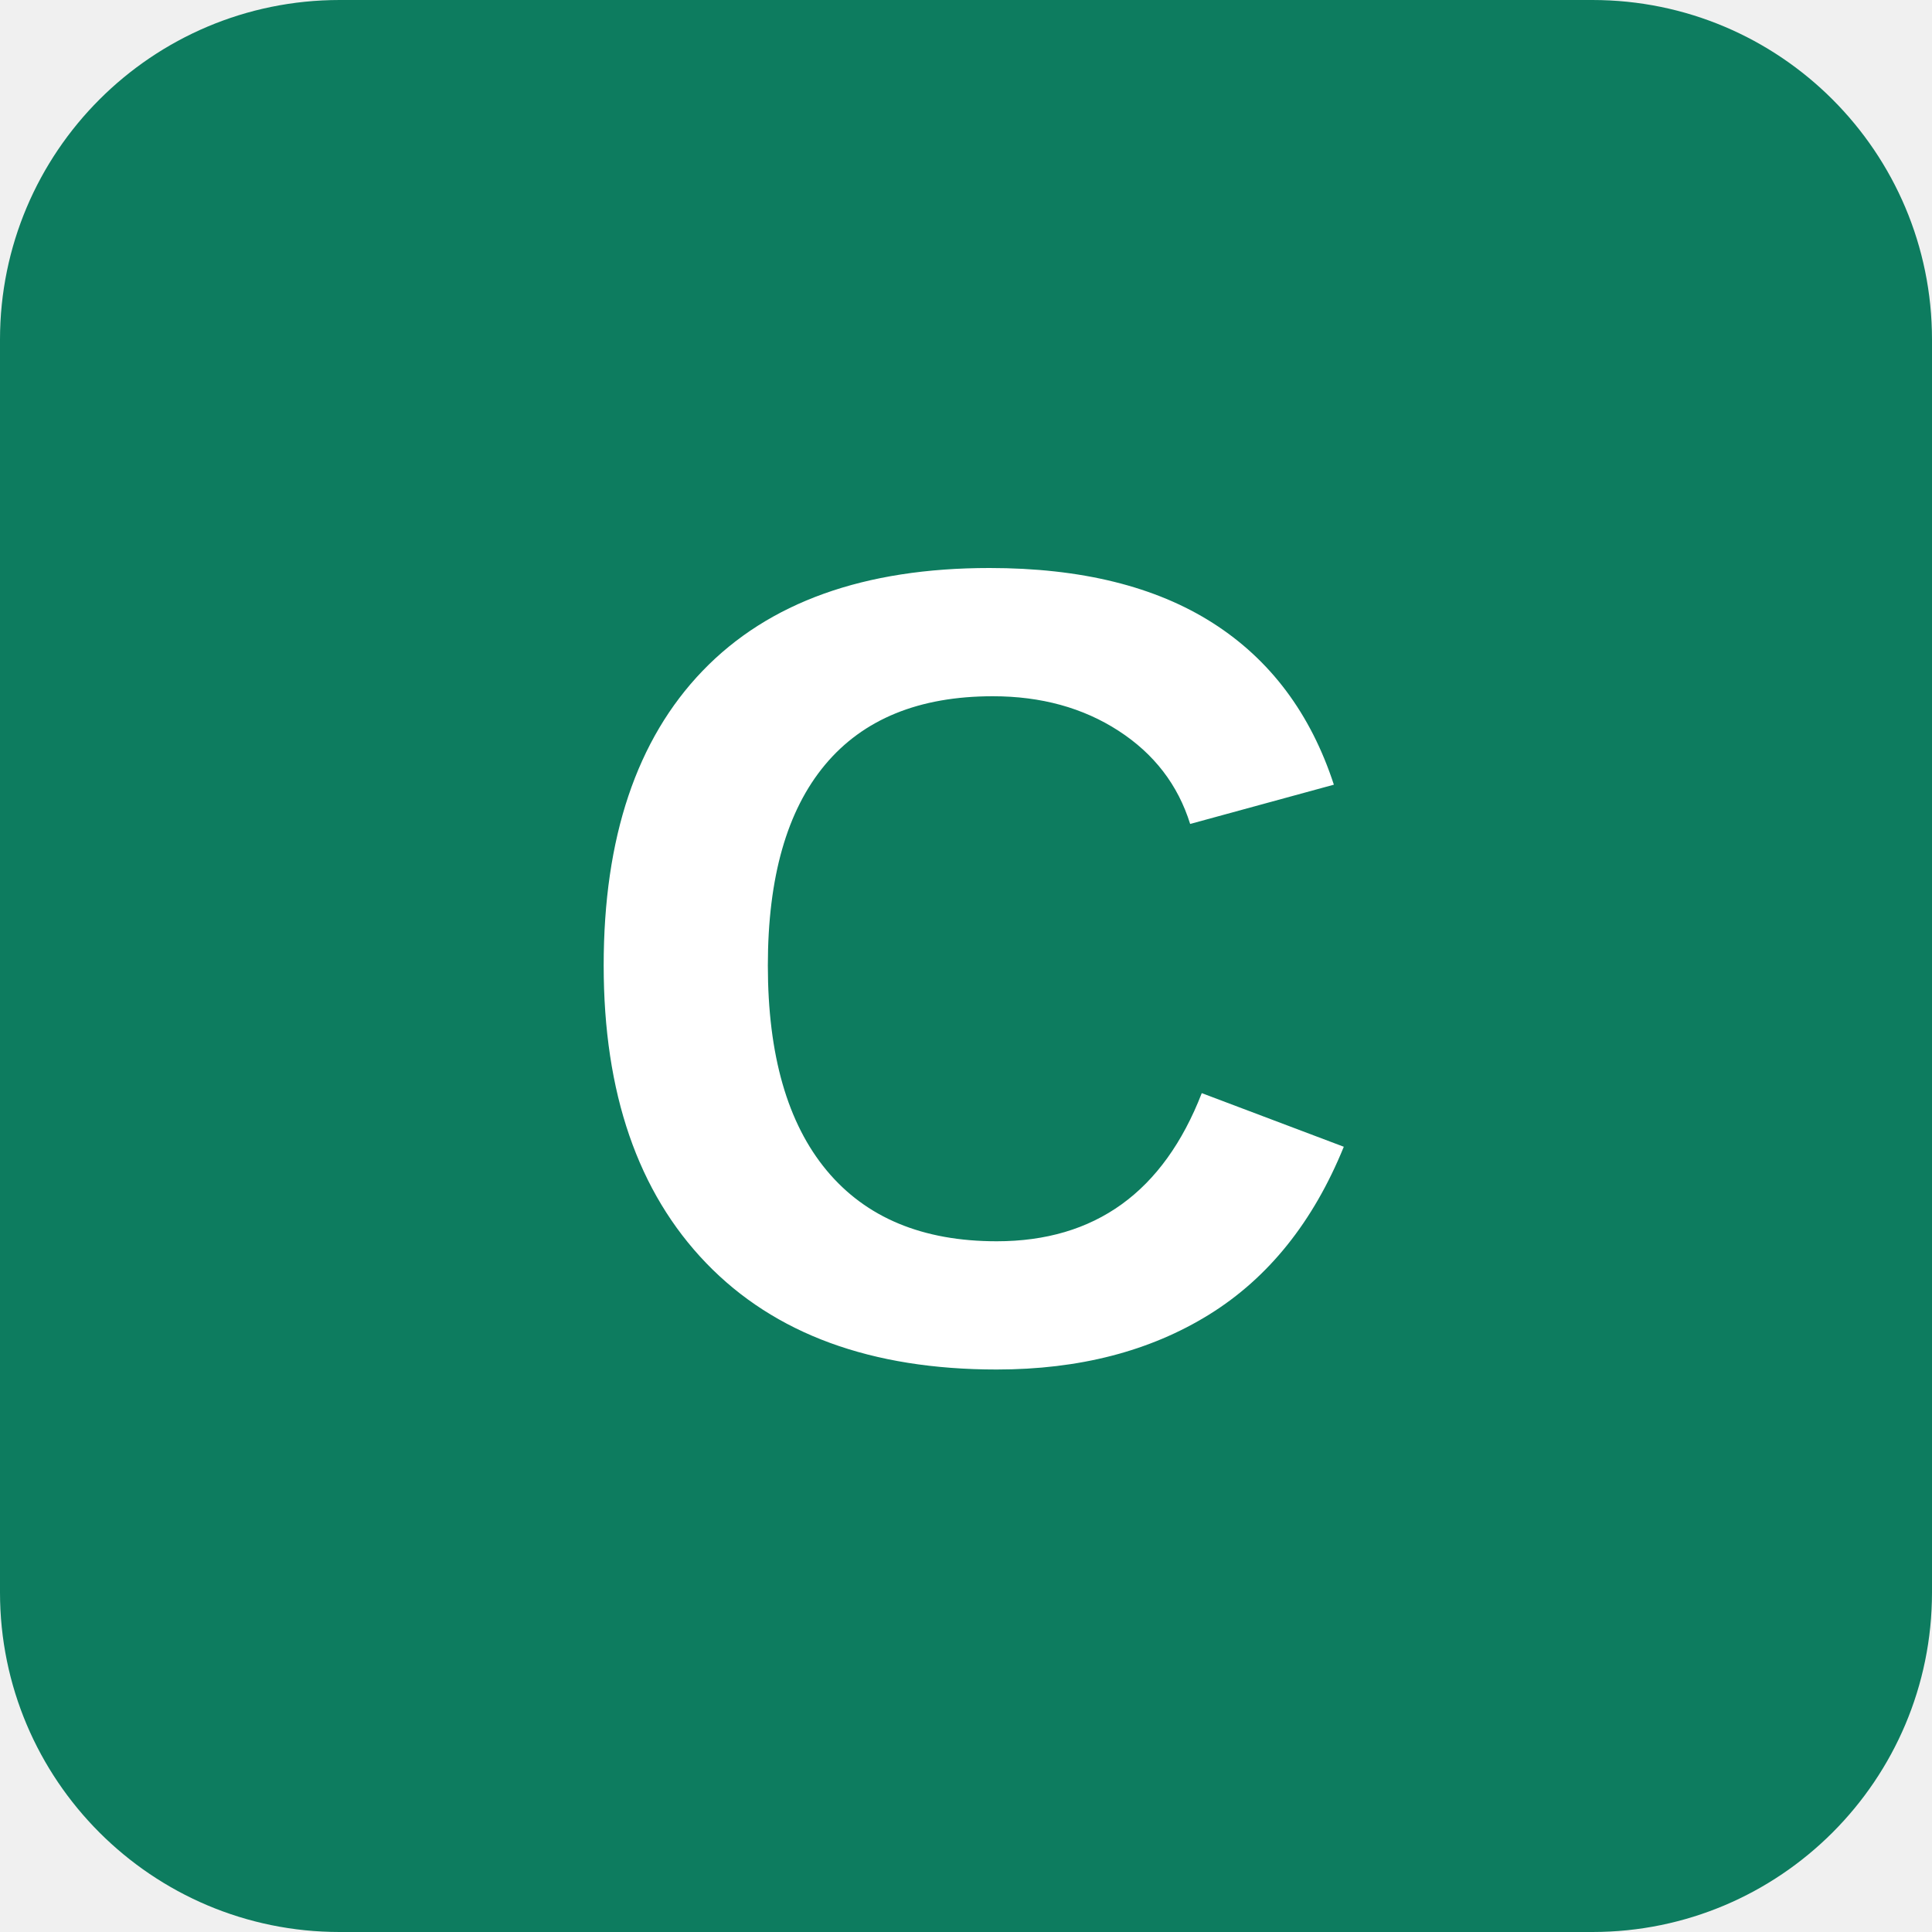
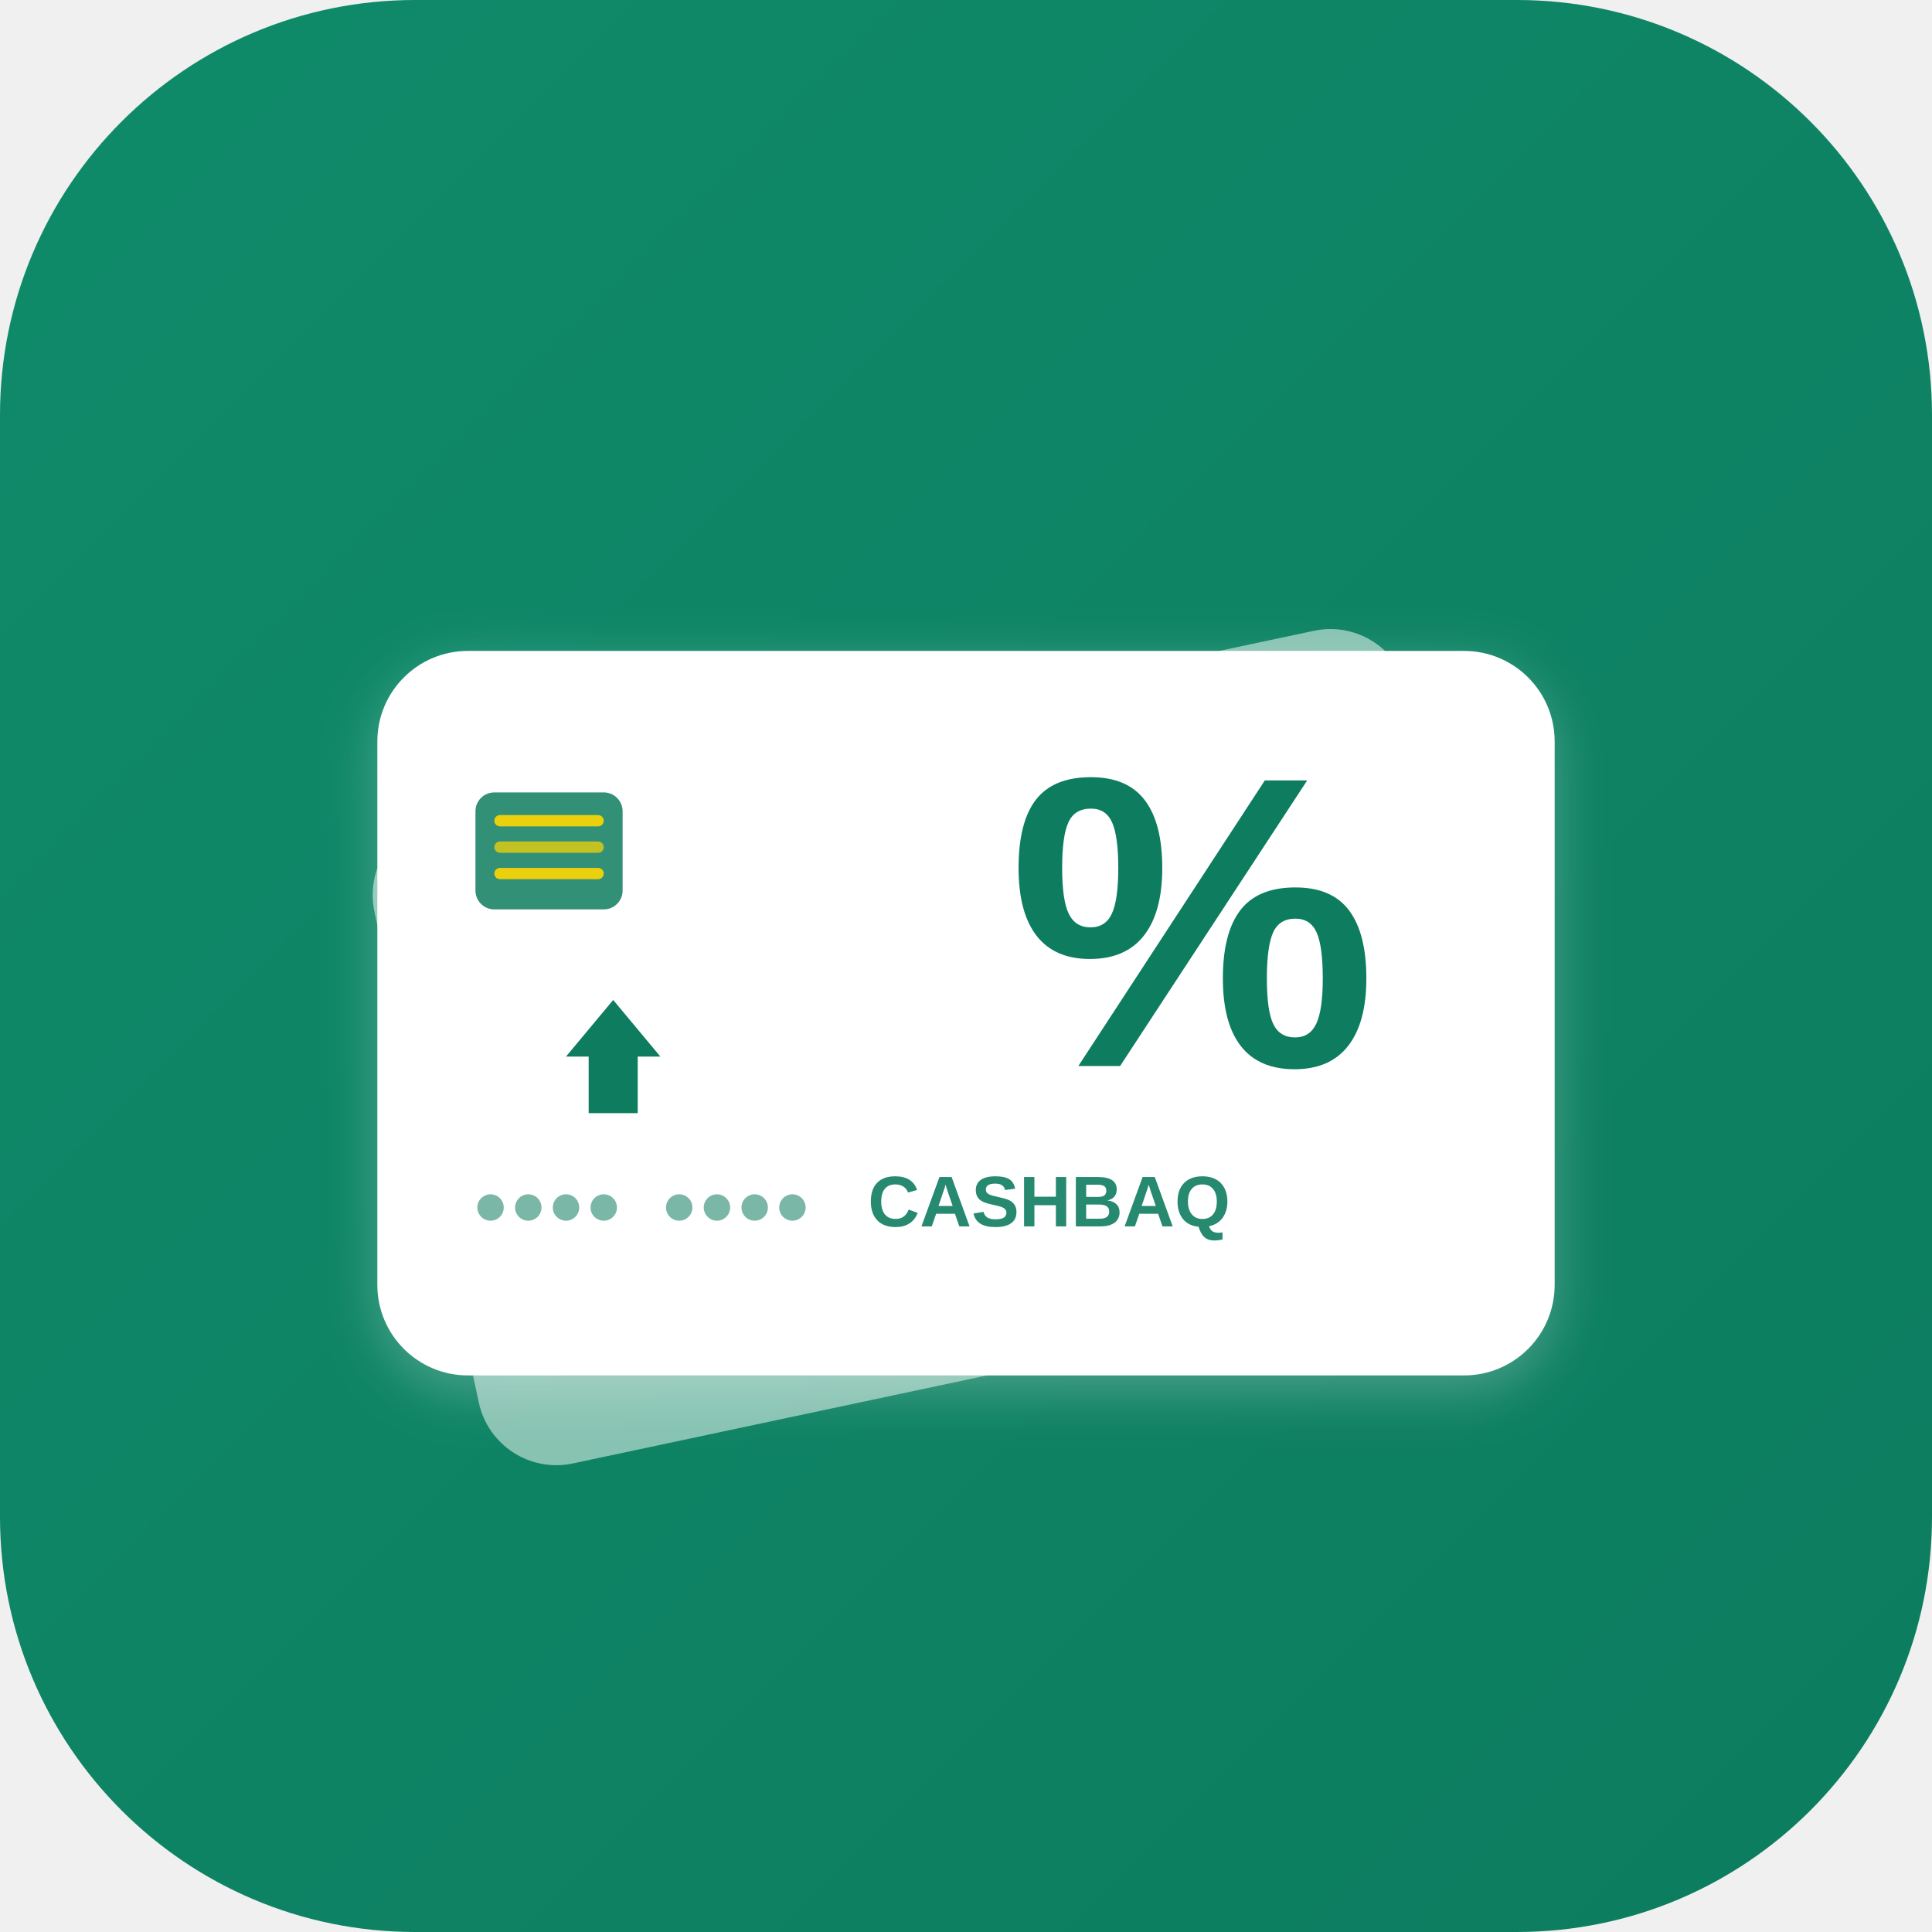
<svg xmlns="http://www.w3.org/2000/svg" viewBox="0 0 1024 1024" width="1024" height="1024">
-   <rect width="1024" height="1024" rx="180" ry="180" fill="#0D7C5F" />
-   <text x="512" y="512" text-anchor="middle" dominant-baseline="central" font-family="Arial, Helvetica, sans-serif" font-weight="bold" font-size="600" fill="white">C</text>
+   <defs>
+     <linearGradient id="bg" x1="0%" y1="0%" x2="100%" y2="100%">
+       <stop offset="0%" stop-color="#0F8B6A" />
+       <stop offset="100%" stop-color="#0D7C5F" />
+     </linearGradient>
+     <linearGradient id="cardA" x1="0%" y1="0%" x2="100%" y2="100%">
+       <stop offset="0%" stop-color="#FFFFFF" stop-opacity="0.95" />
+       <stop offset="100%" stop-color="#F0FDF4" stop-opacity="0.95" />
+     </linearGradient>
+     <linearGradient id="cardB" x1="0%" y1="0%" x2="100%" y2="100%">
+       <stop offset="0%" stop-color="#FFFFFF" />
+       <stop offset="100%" stop-color="#FFFFFF" />
+     </linearGradient>
+     <filter id="shadow" x="-20%" y="-20%" width="140%" height="140%">
+       <feGaussianBlur stdDeviation="14" />
+       <feOffset dx="0" dy="8" result="offsetblur" />
+       <feComponentTransfer>
+         <feFuncA type="linear" slope="0.25" />
+       </feComponentTransfer>
+       <feMerge>
+         <feMergeNode />
+         <feMergeNode in="SourceGraphic" />
+       </feMerge>
+     </filter>
+   </defs>
+   <rect width="1024" height="1024" rx="220" ry="220" fill="url(#bg)" />
+   <g transform="translate(220 380) rotate(-12 280 175)">
+     <rect width="560" height="350" rx="42" ry="42" fill="url(#cardA)" opacity="0.55" />
+   </g>
+   <g filter="url(#shadow)">
+     <rect x="200" y="345" width="624" height="384" rx="48" ry="48" fill="url(#cardB)" />
+     <rect x="252" y="420" width="78" height="62" rx="10" ry="10" fill="#0D7C5F" opacity="0.85" />
+     <rect x="262" y="432" width="58" height="6" rx="3" fill="#FFD700" opacity="0.9" />
+     <rect x="262" y="446" width="58" height="6" rx="3" fill="#FFD700" opacity="0.7" />
+     <rect x="262" y="460" width="58" height="6" rx="3" fill="#FFD700" opacity="0.9" />
+     <text x="730" y="565" text-anchor="end" font-family="Manrope, Arial, sans-serif" font-weight="800" font-size="220" fill="#0D7C5F" letter-spacing="-8">%</text>
+     <g fill="#0D7C5F" opacity="0.55">
+       <circle cx="260" cy="640" r="7" />
+       <circle cx="280" cy="640" r="7" />
+       <circle cx="300" cy="640" r="7" />
+       <circle cx="320" cy="640" r="7" />
+       <circle cx="360" cy="640" r="7" />
+       <circle cx="380" cy="640" r="7" />
+       <circle cx="400" cy="640" r="7" />
+       <circle cx="420" cy="640" r="7" />
+     </g>
+     <text x="460" y="650" font-family="Manrope, Arial, sans-serif" font-weight="700" font-size="38" fill="#0D7C5F" opacity="0.9">CASHBAQ</text>
+     <g transform="translate(300 530)">
+       <path d="M0 30 L25 0 L50 30 L38 30 L38 60 L12 60 L12 30 Z" fill="#0D7C5F" />
+     </g>
+   </g>
</svg>
